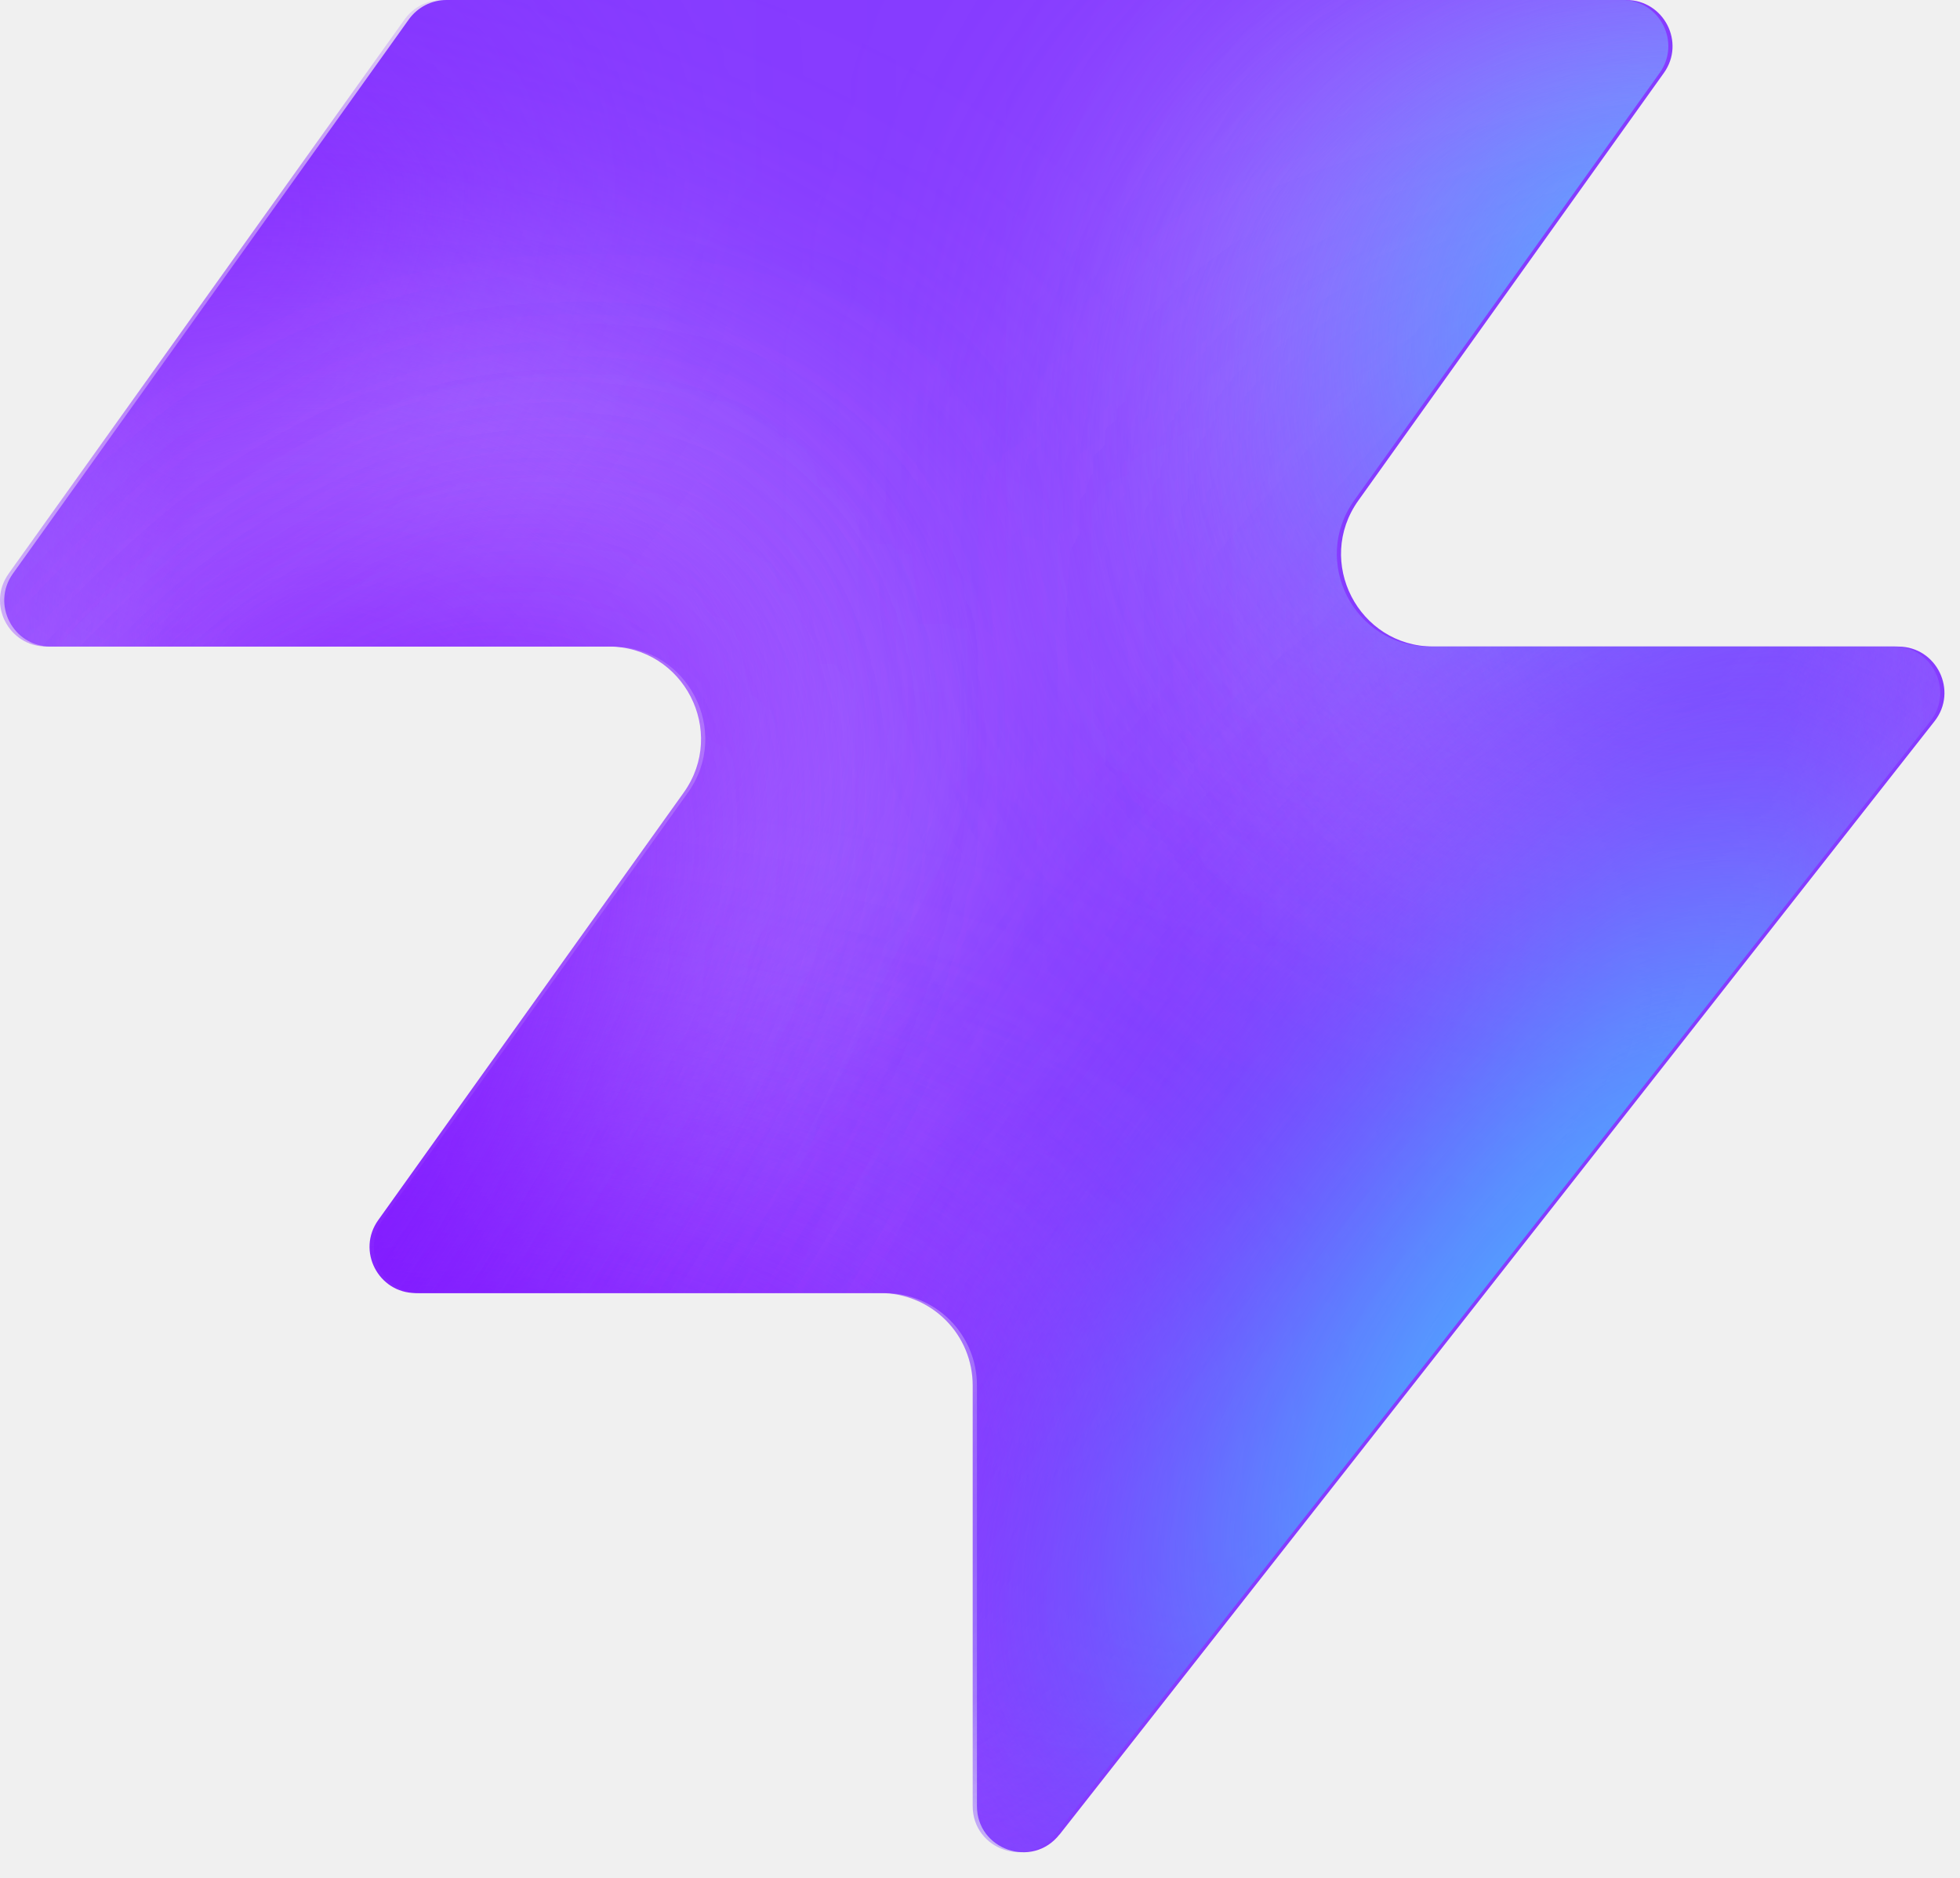
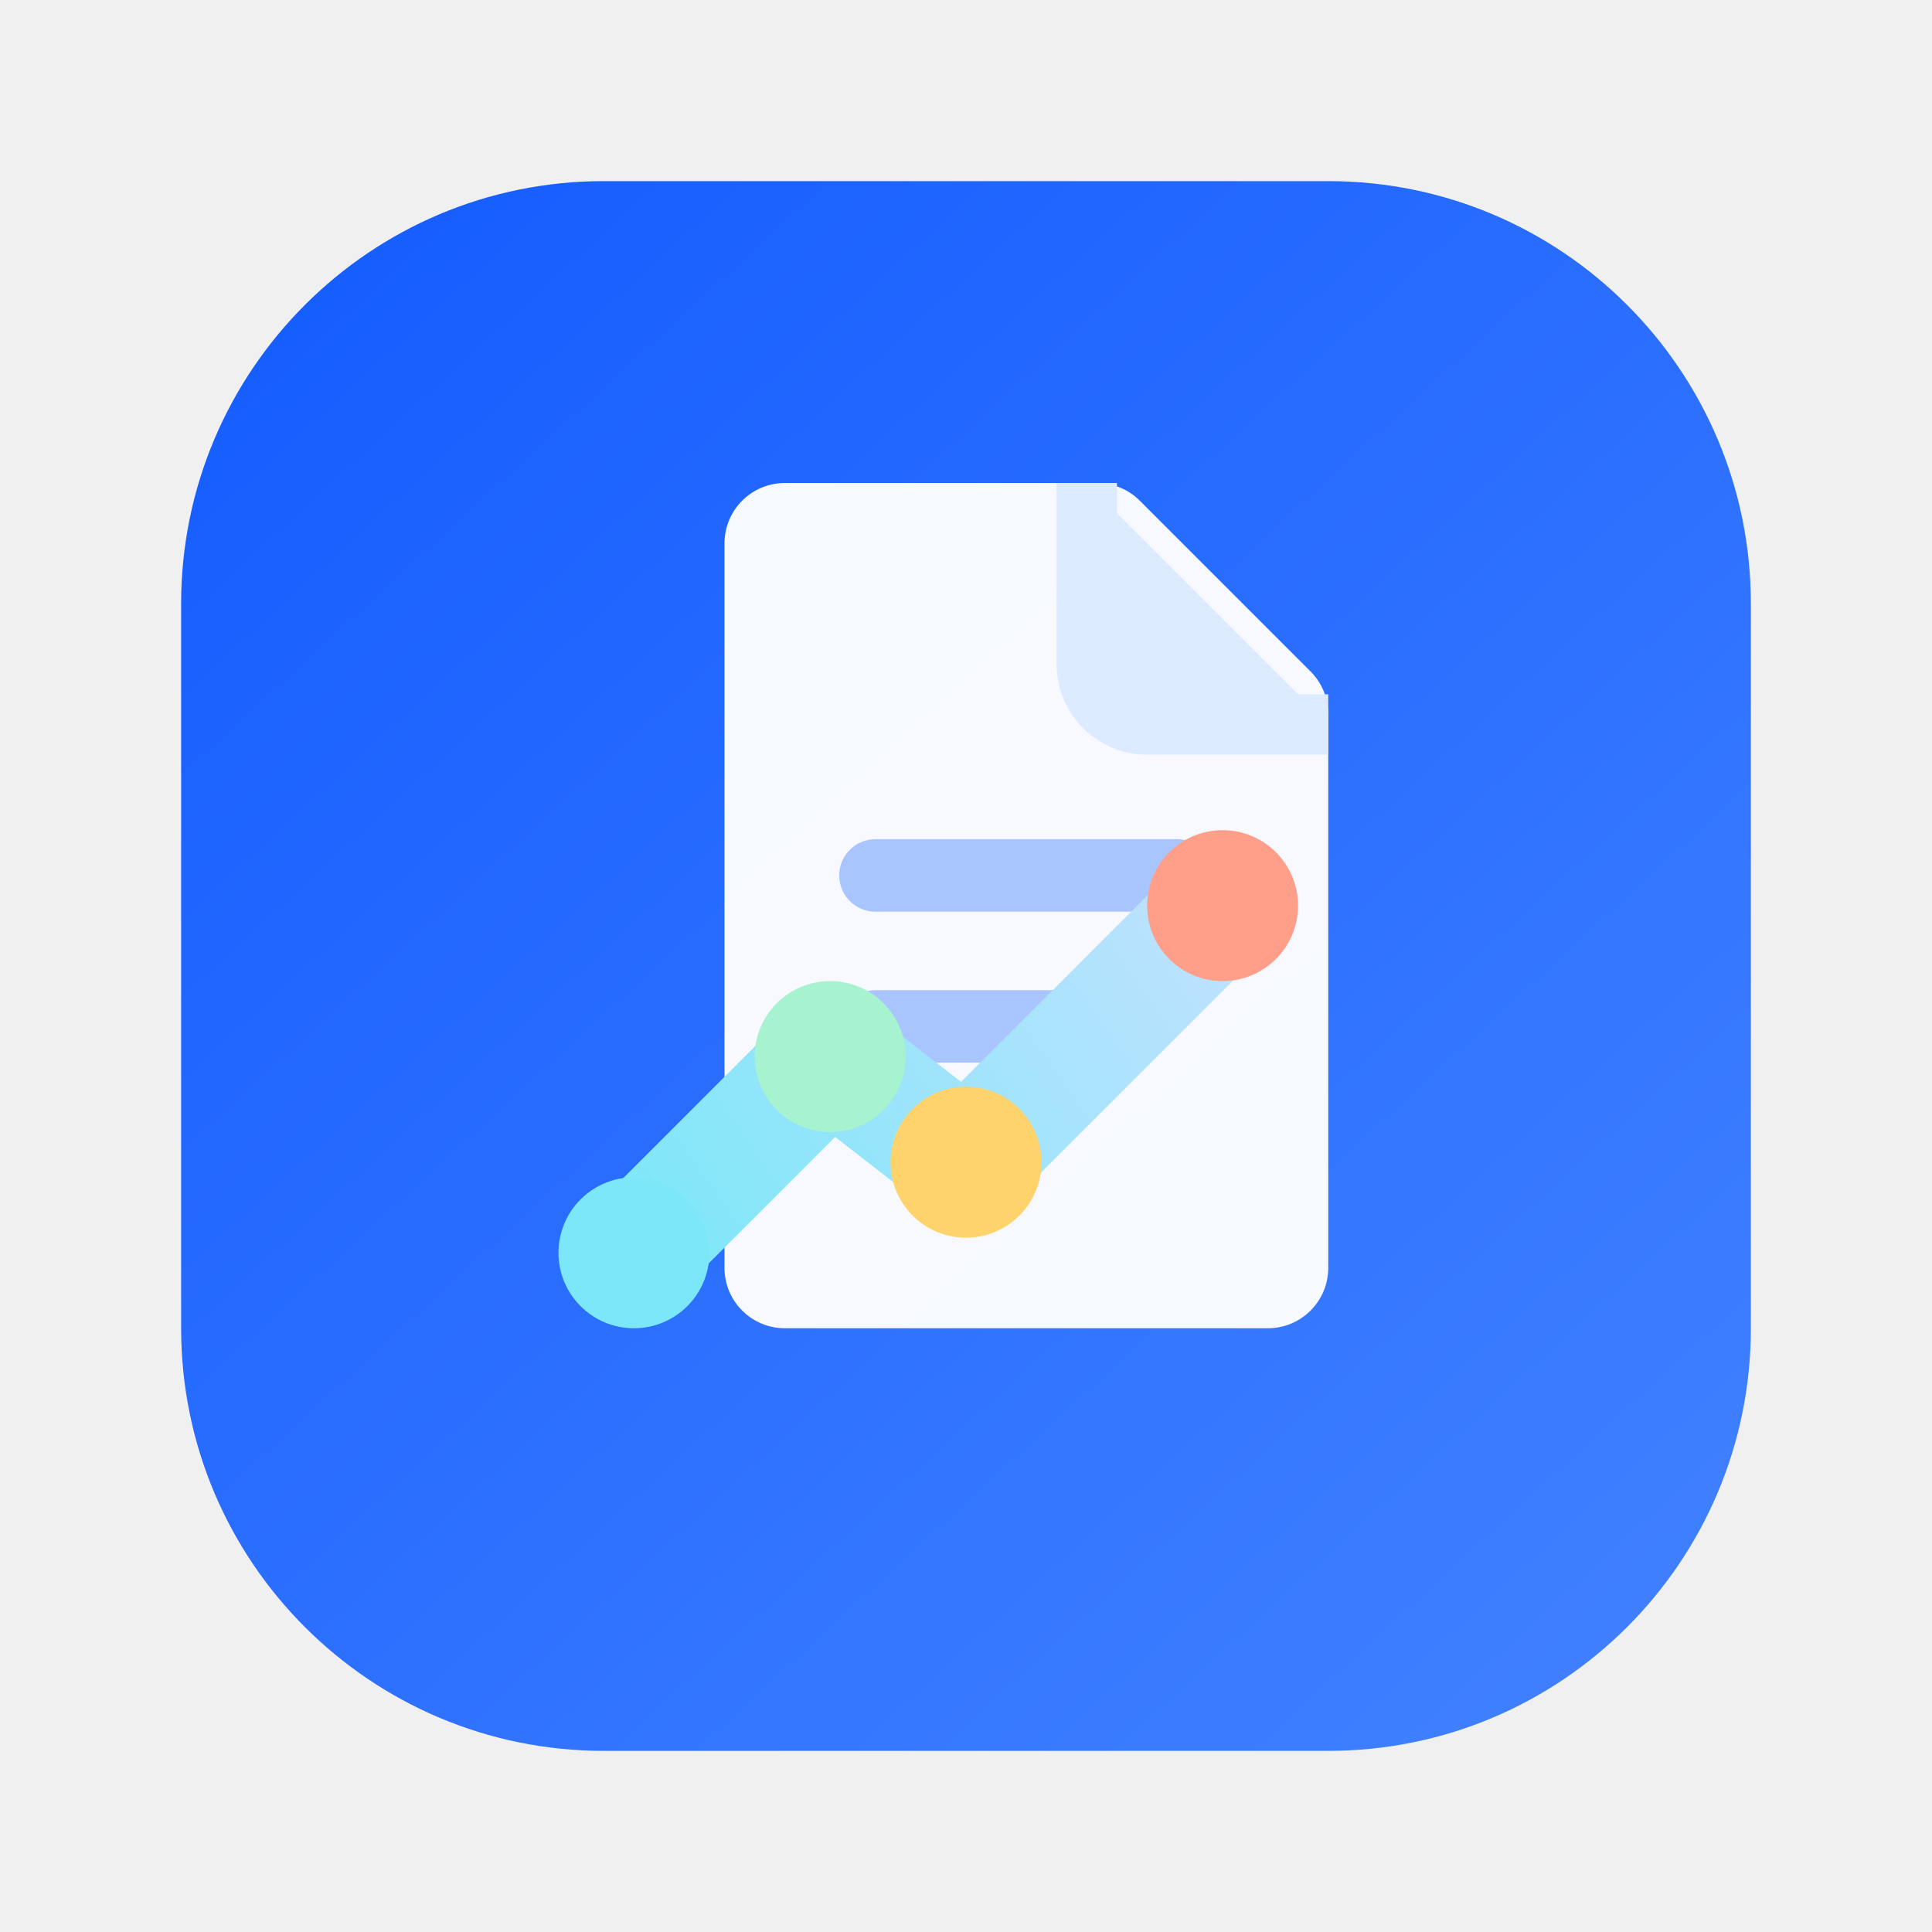
- <svg xmlns="http://www.w3.org/2000/svg" width="48" height="46" fill="none" viewBox="0 0 48 46">
-   <path fill="#863bff" d="M25.946 44.938c-.664.845-2.021.375-2.021-.698V33.937a2.26 2.26 0 0 0-2.262-2.262H10.287c-.92 0-1.456-1.04-.92-1.788l7.48-10.471c1.07-1.497 0-3.578-1.842-3.578H1.237c-.92 0-1.456-1.04-.92-1.788L10.013.474c.214-.297.556-.474.92-.474h28.894c.92 0 1.456 1.04.92 1.788l-7.48 10.471c-1.07 1.498 0 3.579 1.842 3.579h11.377c.943 0 1.473 1.088.89 1.83L25.947 44.94z" style="fill:#863bff;fill:color(display-p3 .525 .23 1);fill-opacity:1" />
-   <mask id="a" width="48" height="46" x="0" y="0" maskUnits="userSpaceOnUse" style="mask-type:alpha">
-     <path fill="#000" d="M25.842 44.938c-.664.844-2.021.375-2.021-.698V33.937a2.26 2.26 0 0 0-2.262-2.262H10.183c-.92 0-1.456-1.04-.92-1.788l7.48-10.471c1.07-1.498 0-3.579-1.842-3.579H1.133c-.92 0-1.456-1.04-.92-1.787L9.91.473c.214-.297.556-.474.92-.474h28.894c.92 0 1.456 1.04.92 1.788l-7.48 10.471c-1.07 1.498 0 3.578 1.842 3.578h11.377c.943 0 1.473 1.088.89 1.832L25.843 44.94z" style="fill:#000;fill-opacity:1" />
-   </mask>
-   <g mask="url(#a)">
-     <g filter="url(#b)">
-       <ellipse cx="5.508" cy="14.704" fill="#ede6ff" rx="5.508" ry="14.704" style="fill:#ede6ff;fill:color(display-p3 .927 .903 1);fill-opacity:1" transform="matrix(.00324 1 1 -.00324 -4.47 31.516)" />
-     </g>
-     <g filter="url(#c)">
-       <ellipse cx="10.399" cy="29.851" fill="#ede6ff" rx="10.399" ry="29.851" style="fill:#ede6ff;fill:color(display-p3 .927 .903 1);fill-opacity:1" transform="matrix(.00324 1 1 -.00324 -39.328 7.883)" />
-     </g>
-     <g filter="url(#d)">
-       <ellipse cx="5.508" cy="30.487" fill="#7e14ff" rx="5.508" ry="30.487" style="fill:#7e14ff;fill:color(display-p3 .492 .077 1);fill-opacity:1" transform="rotate(89.814 -25.913 -14.639)scale(1 -1)" />
-     </g>
-     <g filter="url(#e)">
-       <ellipse cx="5.508" cy="30.599" fill="#7e14ff" rx="5.508" ry="30.599" style="fill:#7e14ff;fill:color(display-p3 .492 .077 1);fill-opacity:1" transform="rotate(89.814 -32.644 -3.334)scale(1 -1)" />
-     </g>
-     <g filter="url(#f)">
-       <ellipse cx="5.508" cy="30.599" fill="#7e14ff" rx="5.508" ry="30.599" style="fill:#7e14ff;fill:color(display-p3 .492 .077 1);fill-opacity:1" transform="matrix(.00324 1 1 -.00324 -34.34 30.47)" />
-     </g>
-     <g filter="url(#g)">
-       <ellipse cx="14.072" cy="22.078" fill="#ede6ff" rx="14.072" ry="22.078" style="fill:#ede6ff;fill:color(display-p3 .927 .903 1);fill-opacity:1" transform="rotate(93.35 24.506 48.493)scale(-1 1)" />
-     </g>
-     <g filter="url(#h)">
-       <ellipse cx="3.47" cy="21.501" fill="#7e14ff" rx="3.47" ry="21.501" style="fill:#7e14ff;fill:color(display-p3 .492 .077 1);fill-opacity:1" transform="rotate(89.009 28.708 47.59)scale(-1 1)" />
-     </g>
-     <g filter="url(#i)">
-       <ellipse cx="3.47" cy="21.501" fill="#7e14ff" rx="3.47" ry="21.501" style="fill:#7e14ff;fill:color(display-p3 .492 .077 1);fill-opacity:1" transform="rotate(89.009 28.708 47.59)scale(-1 1)" />
-     </g>
-     <g filter="url(#j)">
-       <ellipse cx=".387" cy="8.972" fill="#7e14ff" rx="4.407" ry="29.108" style="fill:#7e14ff;fill:color(display-p3 .492 .077 1);fill-opacity:1" transform="rotate(39.51 .387 8.972)" />
-     </g>
-     <g filter="url(#k)">
-       <ellipse cx="47.523" cy="-6.092" fill="#7e14ff" rx="4.407" ry="29.108" style="fill:#7e14ff;fill:color(display-p3 .492 .077 1);fill-opacity:1" transform="rotate(37.892 47.523 -6.092)" />
-     </g>
-     <g filter="url(#l)">
-       <ellipse cx="41.412" cy="6.333" fill="#47bfff" rx="5.971" ry="9.665" style="fill:#47bfff;fill:color(display-p3 .28 .748 1);fill-opacity:1" transform="rotate(37.892 41.412 6.333)" />
-     </g>
-     <g filter="url(#m)">
-       <ellipse cx="-1.879" cy="38.332" fill="#7e14ff" rx="4.407" ry="29.108" style="fill:#7e14ff;fill:color(display-p3 .492 .077 1);fill-opacity:1" transform="rotate(37.892 -1.88 38.332)" />
-     </g>
-     <g filter="url(#n)">
-       <ellipse cx="-1.879" cy="38.332" fill="#7e14ff" rx="4.407" ry="29.108" style="fill:#7e14ff;fill:color(display-p3 .492 .077 1);fill-opacity:1" transform="rotate(37.892 -1.88 38.332)" />
-     </g>
-     <g filter="url(#o)">
-       <ellipse cx="35.651" cy="29.907" fill="#7e14ff" rx="4.407" ry="29.108" style="fill:#7e14ff;fill:color(display-p3 .492 .077 1);fill-opacity:1" transform="rotate(37.892 35.651 29.907)" />
-     </g>
-     <g filter="url(#p)">
-       <ellipse cx="38.418" cy="32.4" fill="#47bfff" rx="5.971" ry="15.297" style="fill:#47bfff;fill:color(display-p3 .28 .748 1);fill-opacity:1" transform="rotate(37.892 38.418 32.4)" />
-     </g>
-   </g>
+ <svg xmlns="http://www.w3.org/2000/svg" width="64" height="64" viewBox="0 0 64 64" fill="none">
  <defs>
-     <filter id="b" width="60.045" height="41.654" x="-19.77" y="16.149" color-interpolation-filters="sRGB" filterUnits="userSpaceOnUse">
-       <feFlood flood-opacity="0" result="BackgroundImageFix" />
-       <feBlend in="SourceGraphic" in2="BackgroundImageFix" result="shape" />
-       <feGaussianBlur result="effect1_foregroundBlur_2002_17158" stdDeviation="7.659" />
-     </filter>
-     <filter id="c" width="90.34" height="51.437" x="-54.613" y="-7.533" color-interpolation-filters="sRGB" filterUnits="userSpaceOnUse">
-       <feFlood flood-opacity="0" result="BackgroundImageFix" />
-       <feBlend in="SourceGraphic" in2="BackgroundImageFix" result="shape" />
-       <feGaussianBlur result="effect1_foregroundBlur_2002_17158" stdDeviation="7.659" />
-     </filter>
-     <filter id="d" width="79.355" height="29.4" x="-49.64" y="2.03" color-interpolation-filters="sRGB" filterUnits="userSpaceOnUse">
-       <feFlood flood-opacity="0" result="BackgroundImageFix" />
-       <feBlend in="SourceGraphic" in2="BackgroundImageFix" result="shape" />
-       <feGaussianBlur result="effect1_foregroundBlur_2002_17158" stdDeviation="4.596" />
-     </filter>
-     <filter id="e" width="79.579" height="29.4" x="-45.045" y="20.029" color-interpolation-filters="sRGB" filterUnits="userSpaceOnUse">
-       <feFlood flood-opacity="0" result="BackgroundImageFix" />
-       <feBlend in="SourceGraphic" in2="BackgroundImageFix" result="shape" />
-       <feGaussianBlur result="effect1_foregroundBlur_2002_17158" stdDeviation="4.596" />
-     </filter>
-     <filter id="f" width="79.579" height="29.4" x="-43.513" y="21.178" color-interpolation-filters="sRGB" filterUnits="userSpaceOnUse">
-       <feFlood flood-opacity="0" result="BackgroundImageFix" />
-       <feBlend in="SourceGraphic" in2="BackgroundImageFix" result="shape" />
-       <feGaussianBlur result="effect1_foregroundBlur_2002_17158" stdDeviation="4.596" />
-     </filter>
-     <filter id="g" width="74.749" height="58.852" x="15.756" y="-17.901" color-interpolation-filters="sRGB" filterUnits="userSpaceOnUse">
-       <feFlood flood-opacity="0" result="BackgroundImageFix" />
-       <feBlend in="SourceGraphic" in2="BackgroundImageFix" result="shape" />
-       <feGaussianBlur result="effect1_foregroundBlur_2002_17158" stdDeviation="7.659" />
-     </filter>
-     <filter id="h" width="61.377" height="25.362" x="23.548" y="2.284" color-interpolation-filters="sRGB" filterUnits="userSpaceOnUse">
-       <feFlood flood-opacity="0" result="BackgroundImageFix" />
-       <feBlend in="SourceGraphic" in2="BackgroundImageFix" result="shape" />
-       <feGaussianBlur result="effect1_foregroundBlur_2002_17158" stdDeviation="4.596" />
-     </filter>
-     <filter id="i" width="61.377" height="25.362" x="23.548" y="2.284" color-interpolation-filters="sRGB" filterUnits="userSpaceOnUse">
-       <feFlood flood-opacity="0" result="BackgroundImageFix" />
-       <feBlend in="SourceGraphic" in2="BackgroundImageFix" result="shape" />
-       <feGaussianBlur result="effect1_foregroundBlur_2002_17158" stdDeviation="4.596" />
-     </filter>
-     <filter id="j" width="56.045" height="63.649" x="-27.636" y="-22.853" color-interpolation-filters="sRGB" filterUnits="userSpaceOnUse">
-       <feFlood flood-opacity="0" result="BackgroundImageFix" />
-       <feBlend in="SourceGraphic" in2="BackgroundImageFix" result="shape" />
-       <feGaussianBlur result="effect1_foregroundBlur_2002_17158" stdDeviation="4.596" />
-     </filter>
-     <filter id="k" width="54.814" height="64.646" x="20.116" y="-38.415" color-interpolation-filters="sRGB" filterUnits="userSpaceOnUse">
-       <feFlood flood-opacity="0" result="BackgroundImageFix" />
-       <feBlend in="SourceGraphic" in2="BackgroundImageFix" result="shape" />
-       <feGaussianBlur result="effect1_foregroundBlur_2002_17158" stdDeviation="4.596" />
-     </filter>
-     <filter id="l" width="33.541" height="35.313" x="24.641" y="-11.323" color-interpolation-filters="sRGB" filterUnits="userSpaceOnUse">
-       <feFlood flood-opacity="0" result="BackgroundImageFix" />
-       <feBlend in="SourceGraphic" in2="BackgroundImageFix" result="shape" />
-       <feGaussianBlur result="effect1_foregroundBlur_2002_17158" stdDeviation="4.596" />
-     </filter>
-     <filter id="m" width="54.814" height="64.646" x="-29.286" y="6.009" color-interpolation-filters="sRGB" filterUnits="userSpaceOnUse">
-       <feFlood flood-opacity="0" result="BackgroundImageFix" />
-       <feBlend in="SourceGraphic" in2="BackgroundImageFix" result="shape" />
-       <feGaussianBlur result="effect1_foregroundBlur_2002_17158" stdDeviation="4.596" />
-     </filter>
-     <filter id="n" width="54.814" height="64.646" x="-29.286" y="6.009" color-interpolation-filters="sRGB" filterUnits="userSpaceOnUse">
-       <feFlood flood-opacity="0" result="BackgroundImageFix" />
-       <feBlend in="SourceGraphic" in2="BackgroundImageFix" result="shape" />
-       <feGaussianBlur result="effect1_foregroundBlur_2002_17158" stdDeviation="4.596" />
-     </filter>
-     <filter id="o" width="54.814" height="64.646" x="8.244" y="-2.416" color-interpolation-filters="sRGB" filterUnits="userSpaceOnUse">
-       <feFlood flood-opacity="0" result="BackgroundImageFix" />
-       <feBlend in="SourceGraphic" in2="BackgroundImageFix" result="shape" />
-       <feGaussianBlur result="effect1_foregroundBlur_2002_17158" stdDeviation="4.596" />
-     </filter>
-     <filter id="p" width="39.409" height="43.623" x="18.713" y="10.588" color-interpolation-filters="sRGB" filterUnits="userSpaceOnUse">
-       <feFlood flood-opacity="0" result="BackgroundImageFix" />
-       <feBlend in="SourceGraphic" in2="BackgroundImageFix" result="shape" />
-       <feGaussianBlur result="effect1_foregroundBlur_2002_17158" stdDeviation="4.596" />
-     </filter>
+     <linearGradient id="bg" x1="10" y1="8" x2="54" y2="56" gradientUnits="userSpaceOnUse">
+       <stop stop-color="#165DFF" />
+       <stop offset="1" stop-color="#4080FF" />
+     </linearGradient>
+     <linearGradient id="accent" x1="21" y1="42" x2="41" y2="28" gradientUnits="userSpaceOnUse">
+       <stop stop-color="#7CE7F8" />
+       <stop offset="1" stop-color="#C4E1FF" />
+     </linearGradient>
  </defs>
+   <rect x="6" y="6" width="52" height="52" rx="14" fill="url(#bg)" />
+   <path d="M24 18C24 16.895 24.895 16 26 16H36.343C36.873 16 37.382 16.211 37.757 16.586L43.414 22.243C43.789 22.618 44 23.127 44 23.657V42C44 43.105 43.105 44 42 44H26C24.895 44 24 43.105 24 42V18Z" fill="white" fill-opacity="0.96" />
+   <path d="M36 16V22C36 23.105 36.895 24 38 24H44" fill="#DCEBFF" />
+   <path d="M36 16V22C36 23.105 36.895 24 38 24H44" stroke="#DCEBFF" stroke-width="2" stroke-linejoin="round" />
+   <path d="M29 29H39" stroke="#A8C5FF" stroke-width="2.4" stroke-linecap="round" />
+   <path d="M29 34H36" stroke="#A8C5FF" stroke-width="2.4" stroke-linecap="round" />
+   <path d="M21 41.5L27.5 35L32 38.5L40.5 30" stroke="url(#accent)" stroke-width="4" stroke-linecap="round" stroke-linejoin="round" />
+   <circle cx="21" cy="41.5" r="2.5" fill="#7CE7F8" />
+   <circle cx="27.5" cy="35" r="2.5" fill="#A7F3D0" />
+   <circle cx="32" cy="38.5" r="2.5" fill="#FFD36C" />
+   <circle cx="40.5" cy="30" r="2.5" fill="#FF9F8A" />
</svg>
